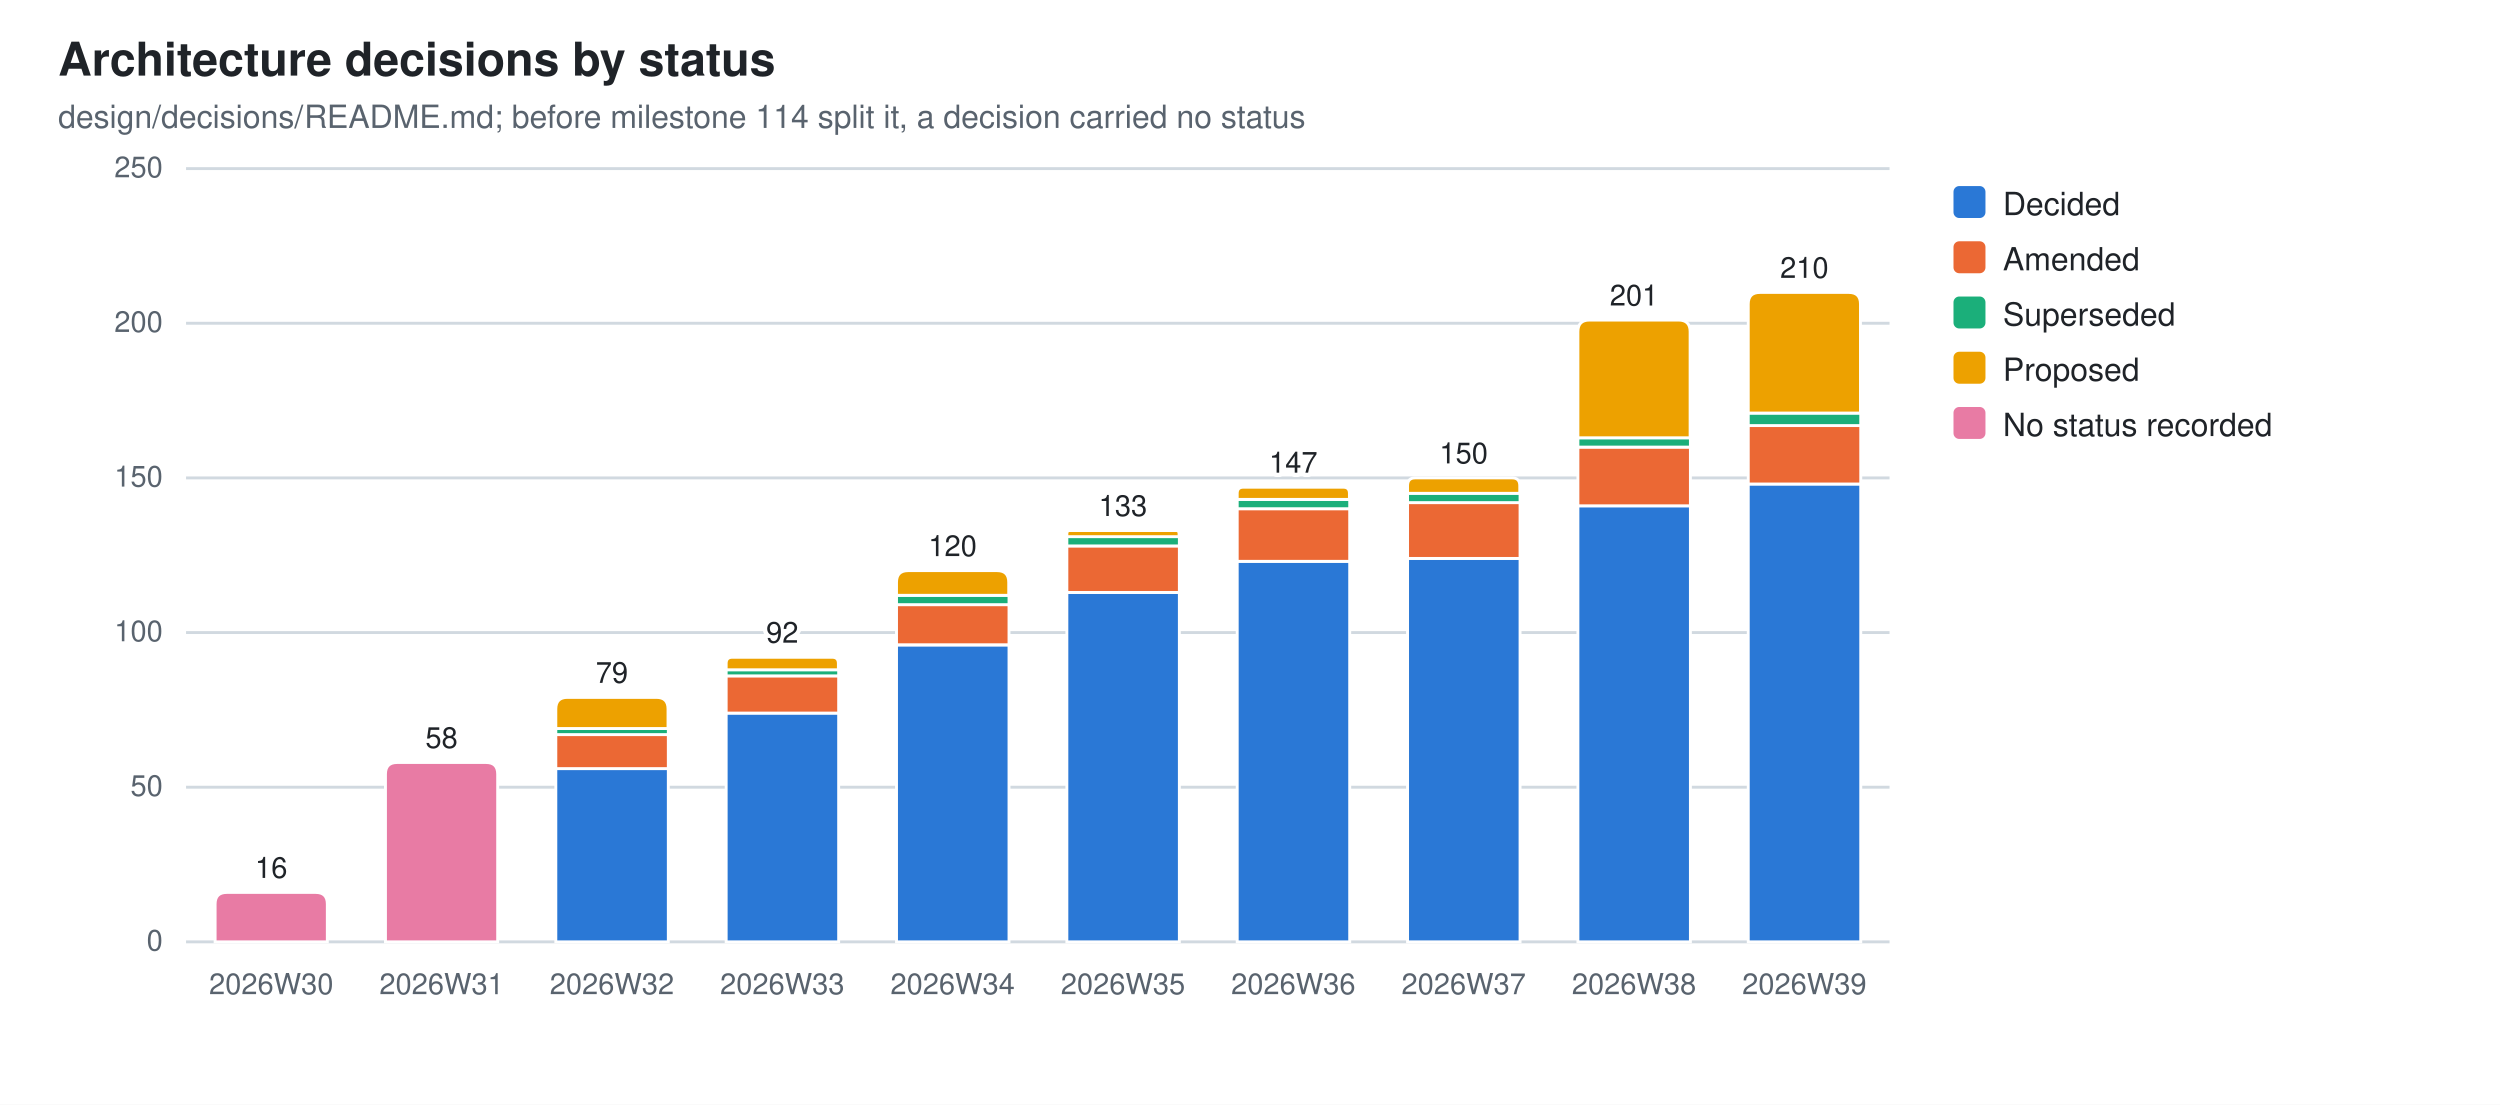
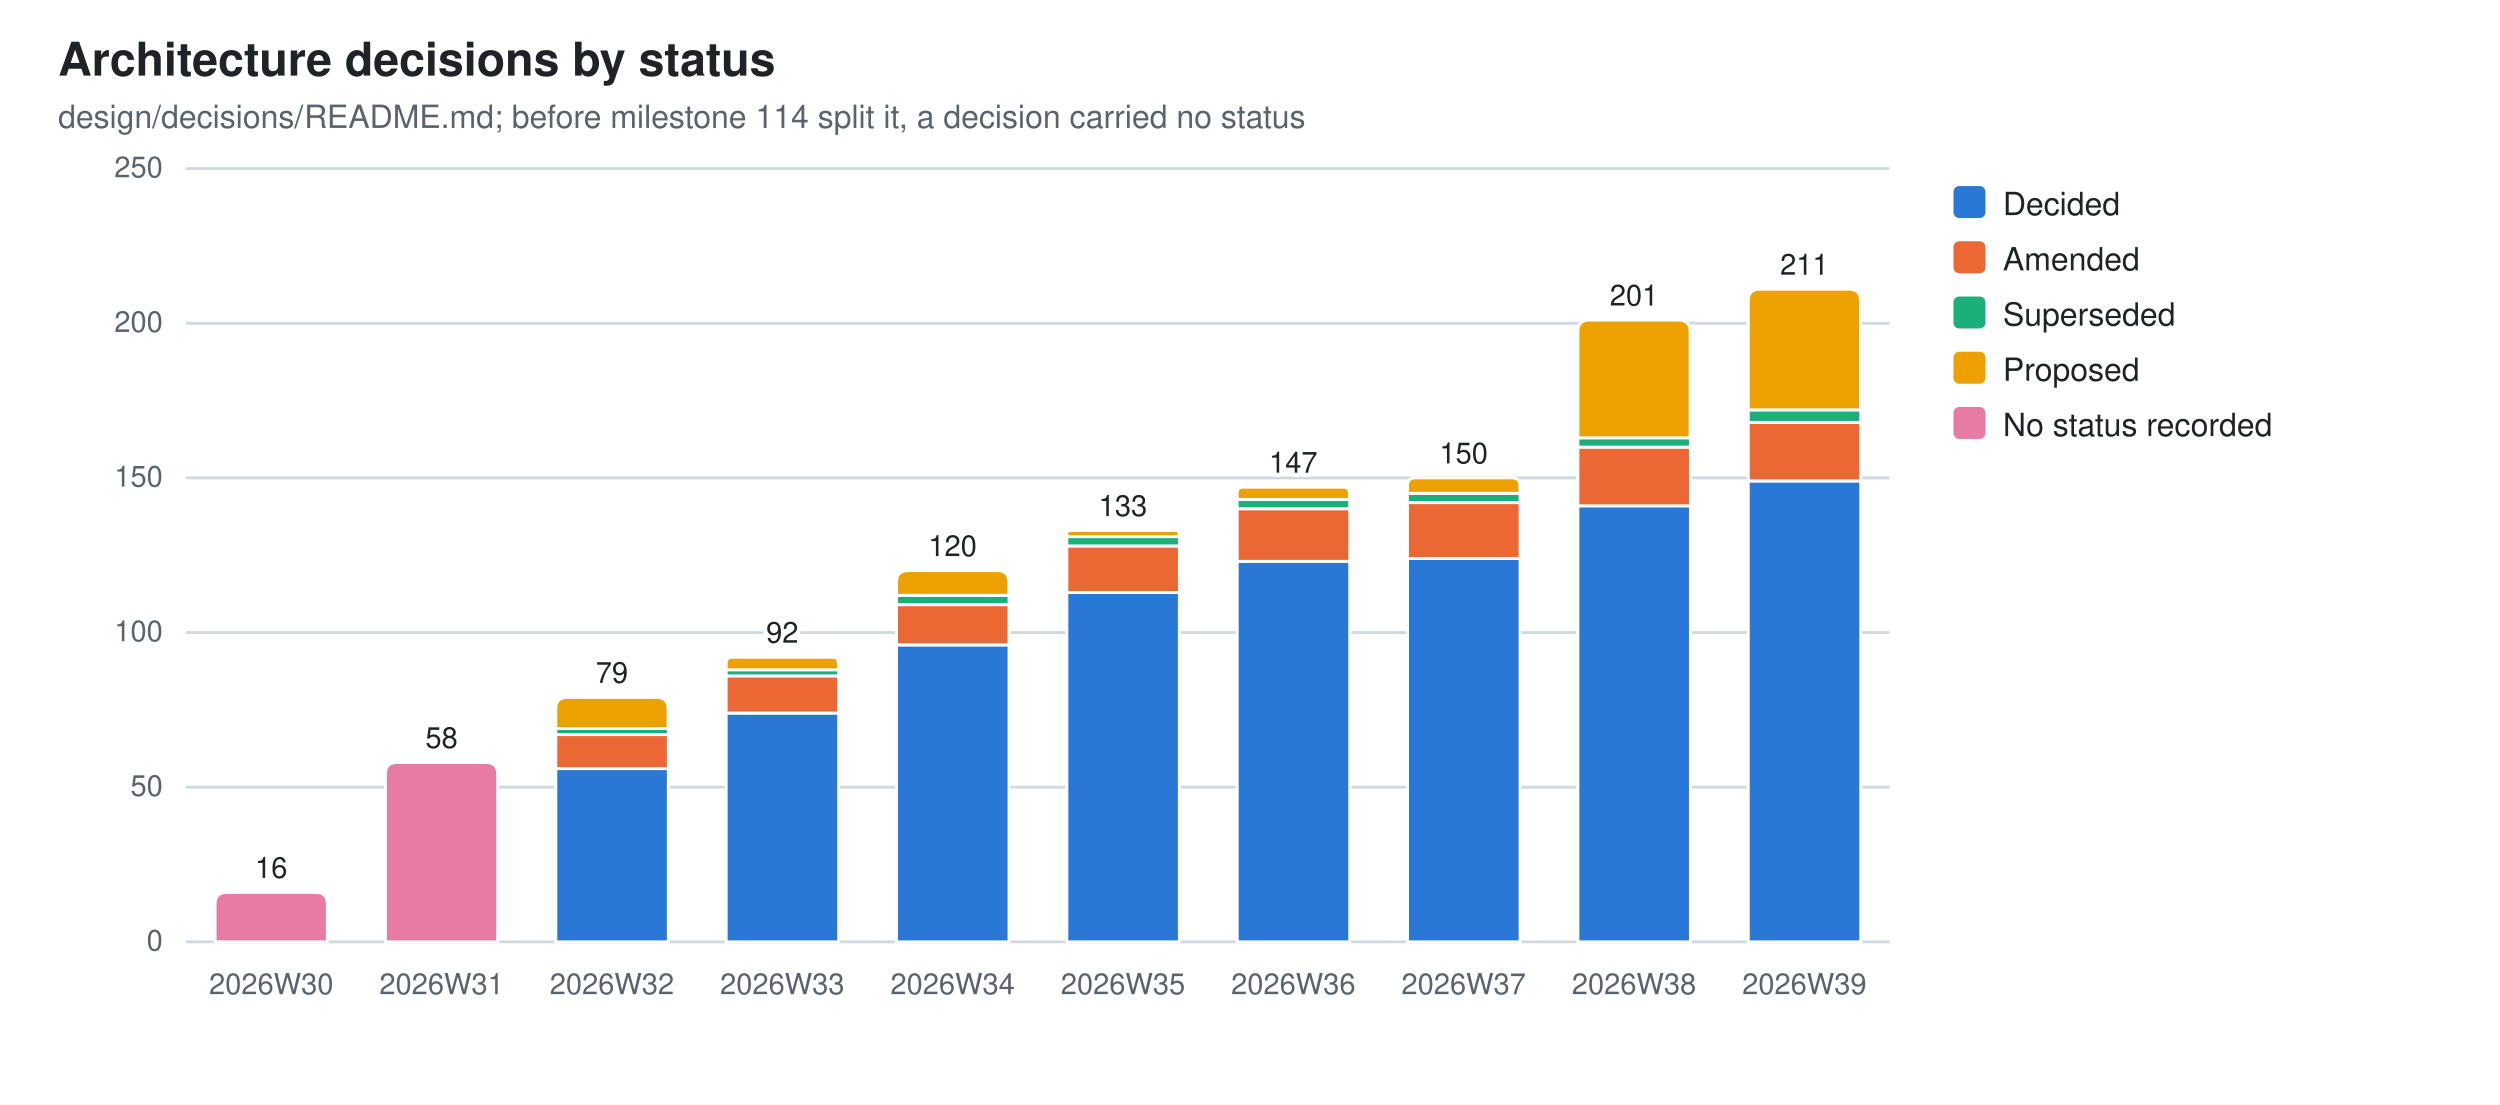
<svg xmlns="http://www.w3.org/2000/svg" width="860" height="380" viewBox="0 0 860 380" role="img" aria-label="Architecture decisions by status">
  <style>
  .bg{fill:#ffffff} .fg{fill:#1f2328} .mut{fill:#59636e} .grid{stroke:#d1d9e0}
  .seg{stroke:#ffffff;stroke-width:1}
  .val{paint-order:stroke;stroke:#ffffff;stroke-width:3px;stroke-linejoin:round}
  .s0{fill:#2a78d6}  .s1{fill:#eb6834}  .s2{fill:#1baf7a}  .s3{fill:#eda100}  .s4{fill:#e87ba4}  .s5{fill:#008300}  .s6{fill:#4a3aa7}  .s7{fill:#e34948}
  @media (prefers-color-scheme: dark){
    .bg{fill:#0d1117} .fg{fill:#e6edf3} .mut{fill:#9198a1} .grid{stroke:#30363d}
    .seg{stroke:#0d1117} .val{stroke:#0d1117} .s0{fill:#3987e5} .s1{fill:#d95926} .s2{fill:#199e70} .s3{fill:#c98500} .s4{fill:#d55181} .s5{fill:#008300} .s6{fill:#9085e9} .s7{fill:#e66767}}
  text{font-family:-apple-system,BlinkMacSystemFont,"Segoe UI",Helvetica,Arial,sans-serif}
</style>
  <rect class="bg" width="860" height="380" />
  <text class="fg" x="20" y="26" font-size="16" font-weight="600">Architecture decisions by status</text>
  <text class="mut" x="20" y="44" font-size="11">design/decisions/README.md; before milestone 114 split it, a decision carried no status</text>
  <line class="grid" x1="64" y1="324.0" x2="650.0" y2="324.0" stroke-width="1" />
  <text class="mut" x="56" y="327.0" font-size="10" text-anchor="end">0</text>
  <line class="grid" x1="64" y1="270.8" x2="650.0" y2="270.8" stroke-width="1" />
  <text class="mut" x="56" y="273.8" font-size="10" text-anchor="end">50</text>
  <line class="grid" x1="64" y1="217.6" x2="650.0" y2="217.6" stroke-width="1" />
  <text class="mut" x="56" y="220.6" font-size="10" text-anchor="end">100</text>
  <line class="grid" x1="64" y1="164.4" x2="650.0" y2="164.4" stroke-width="1" />
  <text class="mut" x="56" y="167.4" font-size="10" text-anchor="end">150</text>
  <line class="grid" x1="64" y1="111.2" x2="650.0" y2="111.2" stroke-width="1" />
  <text class="mut" x="56" y="114.2" font-size="10" text-anchor="end">200</text>
  <line class="grid" x1="64" y1="58.0" x2="650.0" y2="58.0" stroke-width="1" />
  <text class="mut" x="56" y="61.0" font-size="10" text-anchor="end">250</text>
  <path class="seg s4" d="M74.0,324.0 V311.0 Q74.0,307.0 78.0,307.0 H108.6 Q112.6,307.0 112.6,311.0 V324.0 Z" />
  <text class="mut" x="93.3" y="342" font-size="10" text-anchor="middle">2026W30</text>
  <text class="fg val" x="93.3" y="302.0" font-size="10" text-anchor="middle">16</text>
  <path class="seg s4" d="M132.6,324.0 V266.3 Q132.6,262.3 136.6,262.3 H167.2 Q171.2,262.3 171.2,266.3 V324.0 Z" />
  <text class="mut" x="151.9" y="342" font-size="10" text-anchor="middle">2026W31</text>
  <text class="fg val" x="151.9" y="257.3" font-size="10" text-anchor="middle">58</text>
  <rect class="seg s0" x="191.2" y="264.4" width="38.7" height="59.6" />
  <rect class="seg s1" x="191.2" y="252.7" width="38.7" height="11.7" />
  <rect class="seg s2" x="191.2" y="250.6" width="38.7" height="2.1" />
  <path class="seg s3" d="M191.2,250.6 V243.9 Q191.2,239.9 195.2,239.9 H225.8 Q229.8,239.9 229.8,243.9 V250.6 Z" />
  <text class="mut" x="210.5" y="342" font-size="10" text-anchor="middle">2026W32</text>
  <text class="fg val" x="210.5" y="234.9" font-size="10" text-anchor="middle">79</text>
  <rect class="seg s0" x="249.8" y="245.3" width="38.7" height="78.7" />
  <rect class="seg s1" x="249.8" y="232.5" width="38.7" height="12.8" />
  <rect class="seg s2" x="249.8" y="230.4" width="38.7" height="2.1" />
  <path class="seg s3" d="M249.8,230.4 V228.2 Q249.8,226.1 251.9,226.1 H286.3 Q288.4,226.1 288.4,228.2 V230.4 Z" />
  <text class="mut" x="269.1" y="342" font-size="10" text-anchor="middle">2026W33</text>
  <text class="fg val" x="269.1" y="221.1" font-size="10" text-anchor="middle">92</text>
  <rect class="seg s0" x="308.4" y="221.9" width="38.7" height="102.1" />
  <rect class="seg s1" x="308.4" y="208.0" width="38.7" height="13.8" />
  <rect class="seg s2" x="308.4" y="204.8" width="38.7" height="3.2" />
  <path class="seg s3" d="M308.4,204.8 V200.3 Q308.4,196.3 312.4,196.3 H343.0 Q347.0,196.3 347.0,200.3 V204.8 Z" />
  <text class="mut" x="327.7" y="342" font-size="10" text-anchor="middle">2026W34</text>
  <text class="fg val" x="327.7" y="191.3" font-size="10" text-anchor="middle">120</text>
  <rect class="seg s0" x="367.0" y="203.8" width="38.7" height="120.2" />
  <rect class="seg s1" x="367.0" y="187.8" width="38.7" height="16.0" />
  <rect class="seg s2" x="367.0" y="184.6" width="38.7" height="3.2" />
  <path class="seg s3" d="M367.0,184.6 V183.6 Q367.0,182.5 368.0,182.5 H404.6 Q405.6,182.5 405.6,183.6 V184.6 Z" />
  <text class="mut" x="386.3" y="342" font-size="10" text-anchor="middle">2026W35</text>
  <text class="fg val" x="386.3" y="177.5" font-size="10" text-anchor="middle">133</text>
  <rect class="seg s0" x="425.6" y="193.1" width="38.7" height="130.9" />
  <rect class="seg s1" x="425.6" y="175.0" width="38.7" height="18.1" />
  <rect class="seg s2" x="425.6" y="171.8" width="38.7" height="3.2" />
  <path class="seg s3" d="M425.6,171.8 V169.7 Q425.6,167.6 427.7,167.6 H462.1 Q464.2,167.6 464.2,169.7 V171.8 Z" />
  <text class="mut" x="444.9" y="342" font-size="10" text-anchor="middle">2026W36</text>
  <text class="fg val" x="444.9" y="162.6" font-size="10" text-anchor="middle">147</text>
  <rect class="seg s0" x="484.2" y="192.1" width="38.7" height="131.9" />
  <rect class="seg s1" x="484.2" y="172.9" width="38.7" height="19.2" />
  <rect class="seg s2" x="484.2" y="169.7" width="38.7" height="3.2" />
  <path class="seg s3" d="M484.2,169.7 V167.1 Q484.2,164.4 486.8,164.4 H520.2 Q522.8,164.4 522.8,167.1 V169.7 Z" />
  <text class="mut" x="503.5" y="342" font-size="10" text-anchor="middle">2026W37</text>
  <text class="fg val" x="503.5" y="159.4" font-size="10" text-anchor="middle">150</text>
  <rect class="seg s0" x="542.8" y="174.0" width="38.7" height="150.0" />
  <rect class="seg s1" x="542.8" y="153.8" width="38.7" height="20.2" />
  <rect class="seg s2" x="542.8" y="150.6" width="38.7" height="3.2" />
  <path class="seg s3" d="M542.8,150.6 V114.1 Q542.8,110.1 546.8,110.1 H577.4 Q581.4,110.1 581.4,114.1 V150.6 Z" />
  <text class="mut" x="562.1" y="342" font-size="10" text-anchor="middle">2026W38</text>
  <text class="fg val" x="562.1" y="105.1" font-size="10" text-anchor="middle">201</text>
-   <rect class="seg s0" x="601.4" y="166.5" width="38.7" height="157.5" />
-   <rect class="seg s1" x="601.4" y="146.3" width="38.7" height="20.2" />
-   <rect class="seg s2" x="601.4" y="142.1" width="38.7" height="4.3" />
-   <path class="seg s3" d="M601.4,142.1 V104.6 Q601.4,100.6 605.4,100.6 H636.0 Q640.0,100.6 640.0,104.6 V142.1 Z" />
+   <rect class="seg s0" x="601.4" y="165.5" width="38.7" height="158.5" />
+   <rect class="seg s1" x="601.4" y="145.2" width="38.7" height="20.2" />
+   <rect class="seg s2" x="601.4" y="141.0" width="38.7" height="4.3" />
+   <path class="seg s3" d="M601.4,141.0 V103.5 Q601.4,99.5 605.4,99.5 H636.0 Q640.0,99.5 640.0,103.5 V141.0 Z" />
  <text class="mut" x="620.7" y="342" font-size="10" text-anchor="middle">2026W39</text>
-   <text class="fg val" x="620.7" y="95.6" font-size="10" text-anchor="middle">210</text>
+   <text class="fg val" x="620.7" y="94.5" font-size="10" text-anchor="middle">211</text>
  <rect class="s0" x="672" y="64" width="11" height="11" rx="2" />
  <text class="fg" y="74" font-size="11">
    <tspan x="689" dy="0">Decided</tspan>
  </text>
  <rect class="s1" x="672" y="83" width="11" height="11" rx="2" />
  <text class="fg" y="93" font-size="11">
    <tspan x="689" dy="0">Amended</tspan>
  </text>
  <rect class="s2" x="672" y="102" width="11" height="11" rx="2" />
  <text class="fg" y="112" font-size="11">
    <tspan x="689" dy="0">Superseded</tspan>
  </text>
  <rect class="s3" x="672" y="121" width="11" height="11" rx="2" />
  <text class="fg" y="131" font-size="11">
    <tspan x="689" dy="0">Proposed</tspan>
  </text>
  <rect class="s4" x="672" y="140" width="11" height="11" rx="2" />
  <text class="fg" y="150" font-size="11">
    <tspan x="689" dy="0">No status recorded</tspan>
  </text>
</svg>
